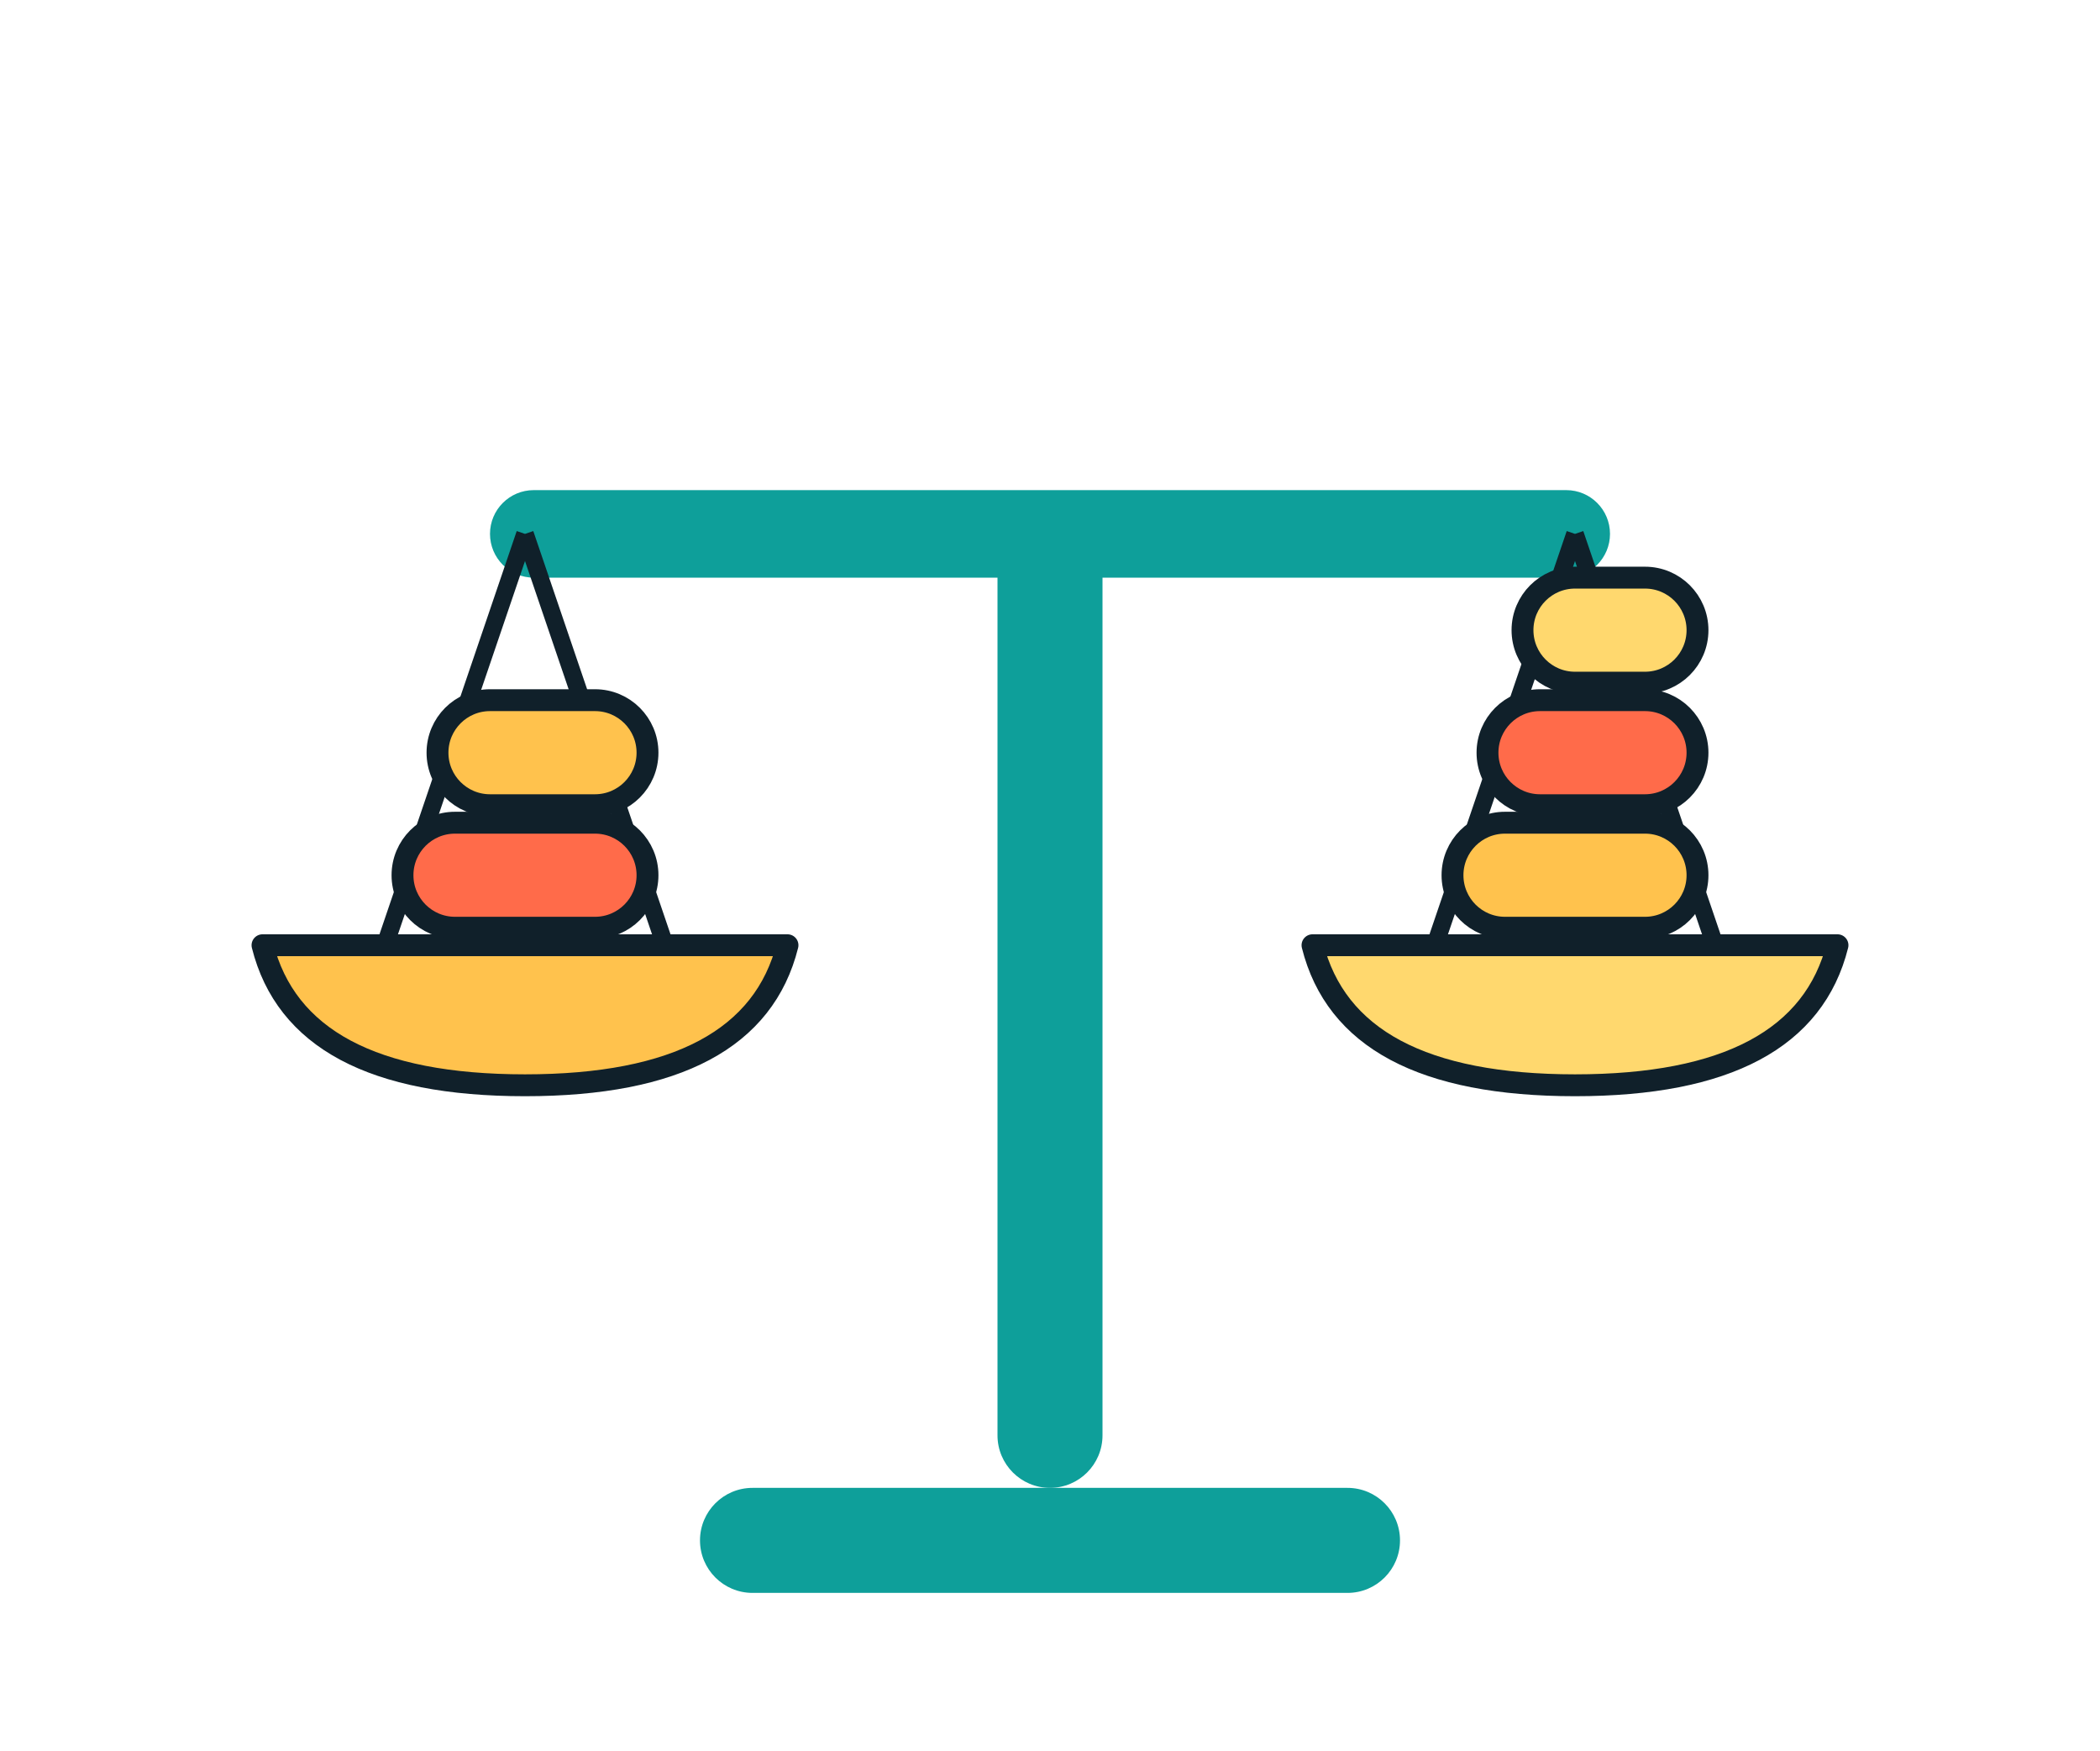
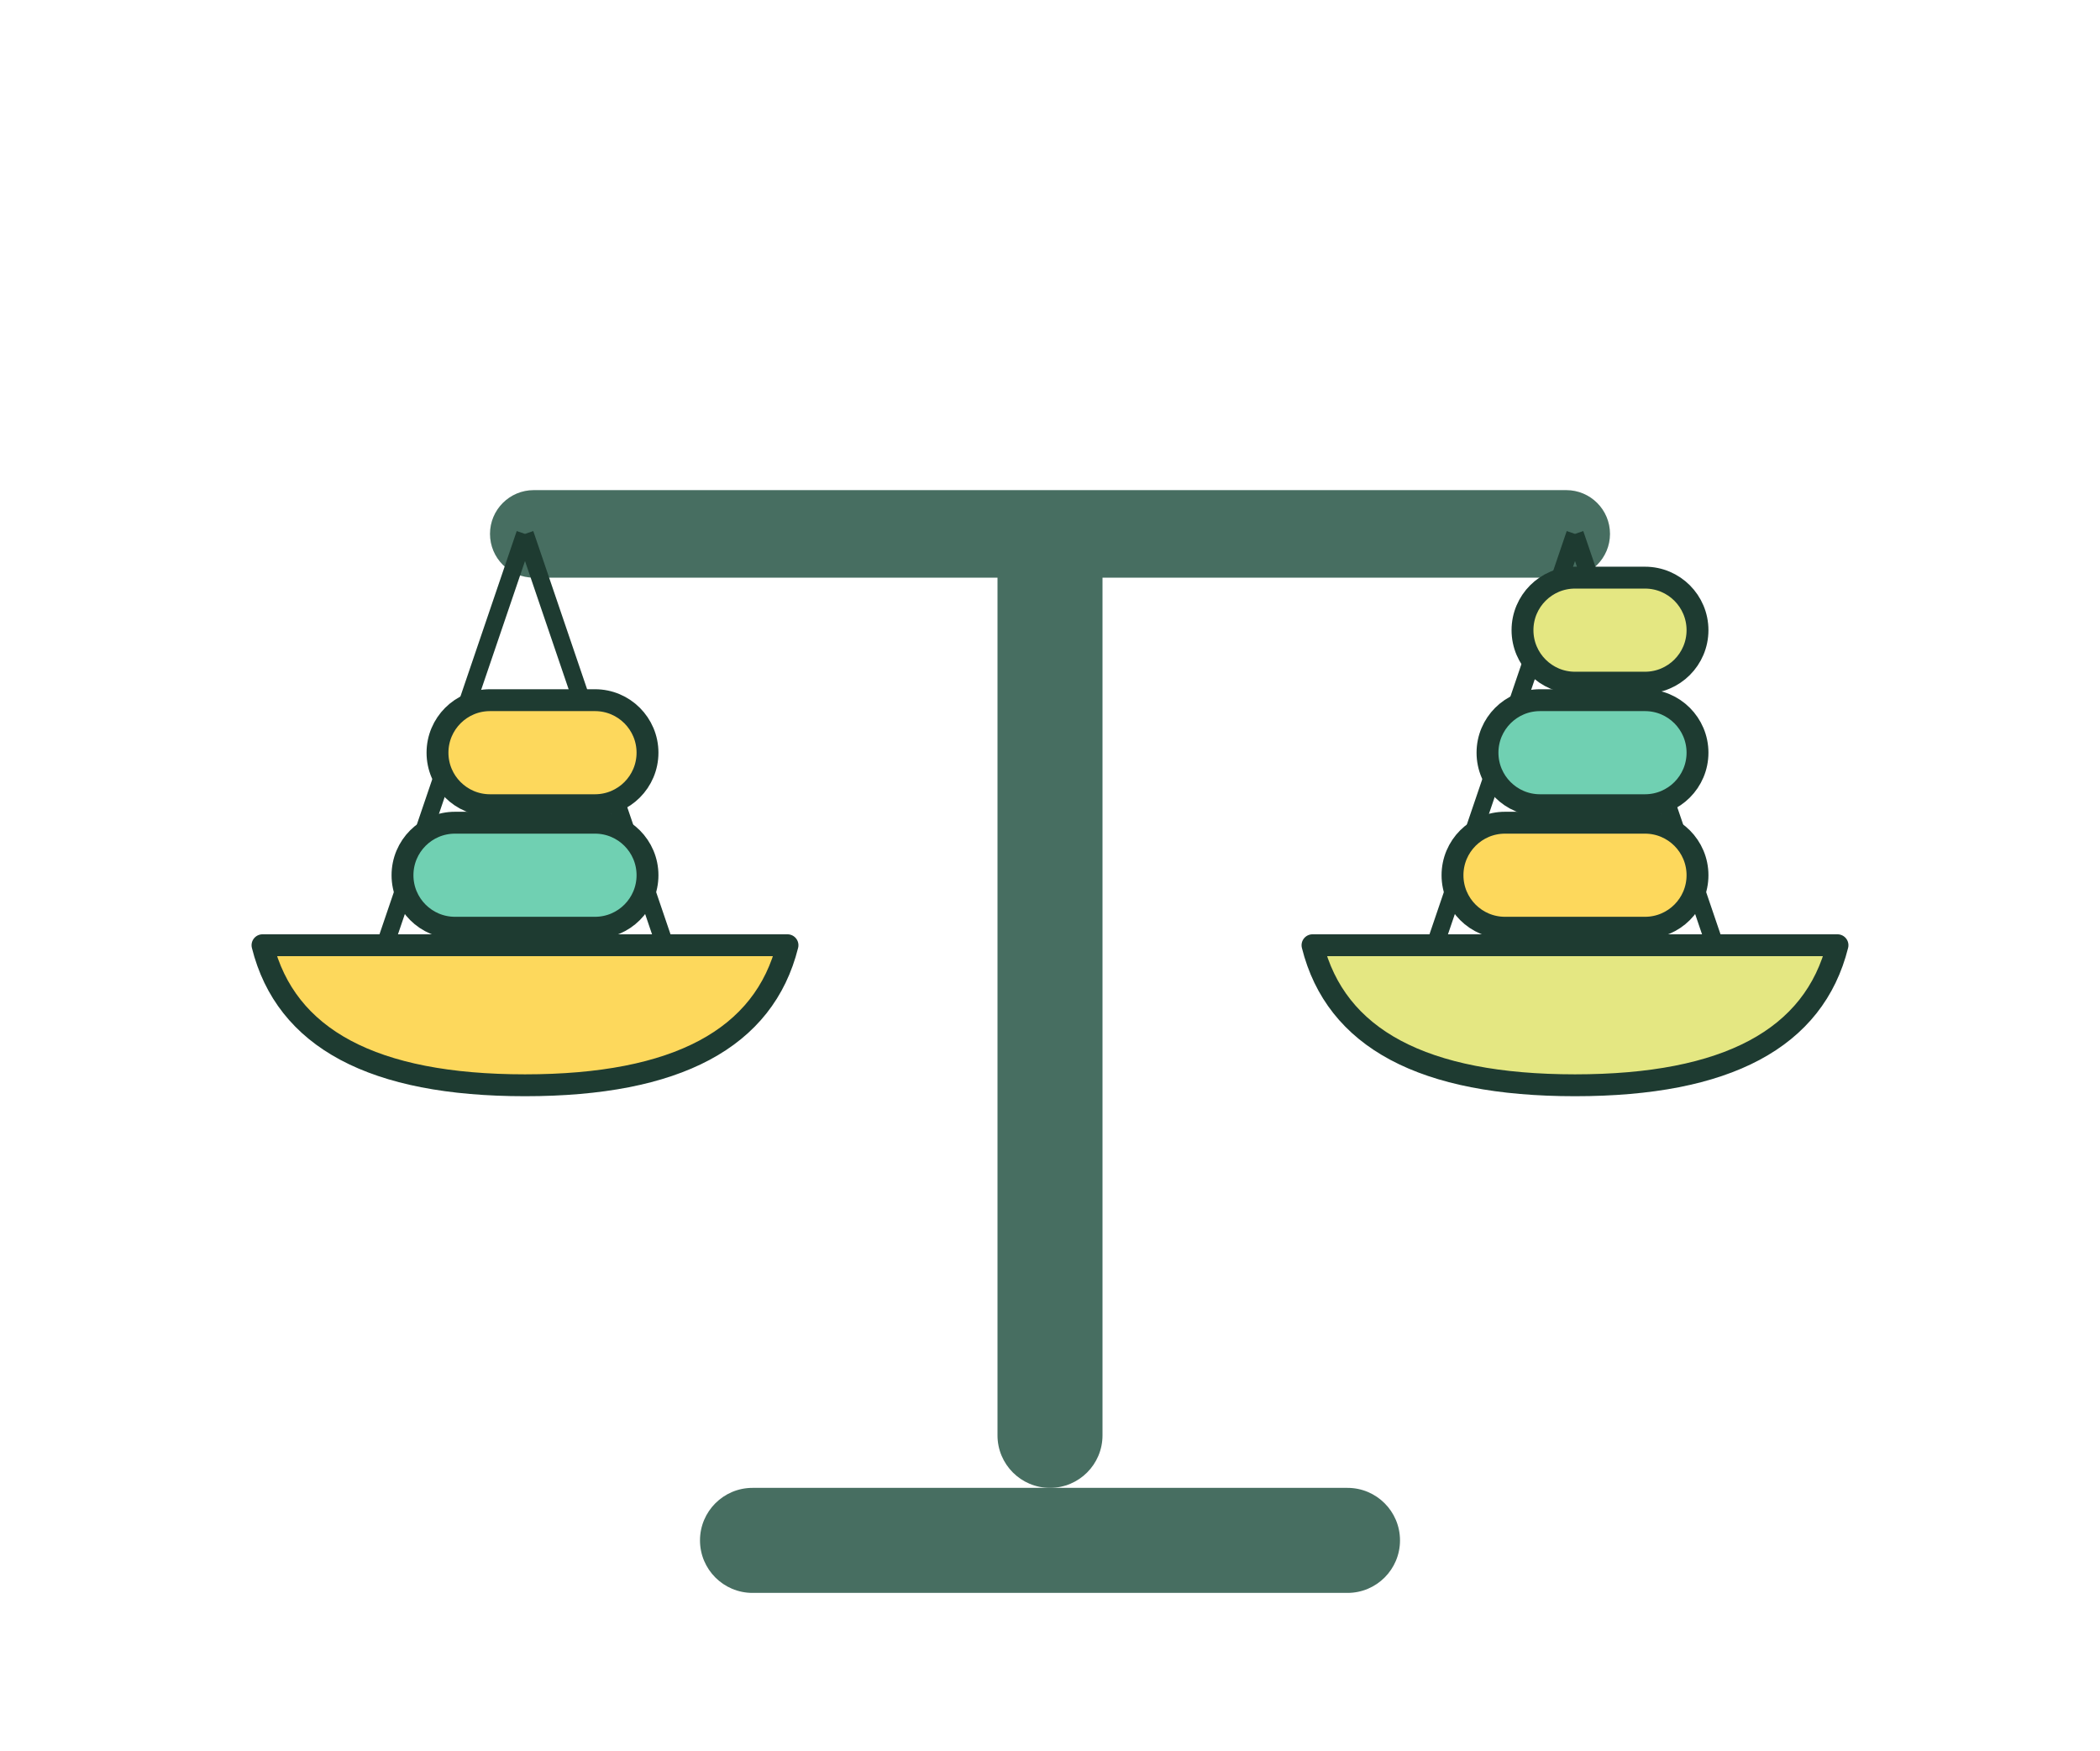
<svg xmlns="http://www.w3.org/2000/svg" viewBox="0 0 240 200" width="240" height="200" fill="none">
-   <rect x="80" y="170" width="80" height="12" rx="6" fill="#0E9F9A" />
-   <rect x="114" y="60" width="12" height="110" rx="6" fill="#0E9F9A" />
-   <rect x="56" y="56" width="128" height="10" rx="5" fill="#0E9F9A" />
-   <path d="M60 61 L44 108 M60 61 L76 108 M180 61 L164 108 M180 61 L196 108" stroke="#10202A" stroke-width="2" />
-   <path d="M30 108 H90 Q86 124 60 124 Q34 124 30 108 Z" fill="#FFC24D" stroke="#10202A" stroke-width="2.5" stroke-linejoin="round" />
-   <path d="M150 108 H210 Q206 124 180 124 Q154 124 150 108 Z" fill="#FFD86E" stroke="#10202A" stroke-width="2.5" stroke-linejoin="round" />
-   <rect x="46" y="94" width="28" height="12" rx="6" fill="#FF6B4A" stroke="#10202A" stroke-width="2.5" />
-   <rect x="50" y="80" width="24" height="12" rx="6" fill="#FFC24D" stroke="#10202A" stroke-width="2.5" />
-   <rect x="166" y="94" width="28" height="12" rx="6" fill="#FFC24D" stroke="#10202A" stroke-width="2.5" />
-   <rect x="170" y="80" width="24" height="12" rx="6" fill="#FF6B4A" stroke="#10202A" stroke-width="2.5" />
-   <rect x="174" y="66" width="20" height="12" rx="6" fill="#FFD86E" stroke="#10202A" stroke-width="2.5" />
+   <rect x="80" y="170" width="80" height="12" rx="6" fill="#476E61" />
+   <rect x="114" y="60" width="12" height="110" rx="6" fill="#476E61" />
+   <rect x="56" y="56" width="128" height="10" rx="5" fill="#476E61" />
+   <path d="M60 61 L44 108 M60 61 L76 108 M180 61 L164 108 M180 61 L196 108" stroke="#1E3B31" stroke-width="2" />
+   <path d="M30 108 H90 Q86 124 60 124 Q34 124 30 108 Z" fill="#FDD85C" stroke="#1E3B31" stroke-width="2.5" stroke-linejoin="round" />
+   <path d="M150 108 H210 Q206 124 180 124 Q154 124 150 108 Z" fill="#E4E782" stroke="#1E3B31" stroke-width="2.5" stroke-linejoin="round" />
+   <rect x="46" y="94" width="28" height="12" rx="6" fill="#70D0B2" stroke="#1E3B31" stroke-width="2.5" />
+   <rect x="50" y="80" width="24" height="12" rx="6" fill="#FDD85C" stroke="#1E3B31" stroke-width="2.5" />
+   <rect x="166" y="94" width="28" height="12" rx="6" fill="#FDD85C" stroke="#1E3B31" stroke-width="2.5" />
+   <rect x="170" y="80" width="24" height="12" rx="6" fill="#70D0B2" stroke="#1E3B31" stroke-width="2.5" />
+   <rect x="174" y="66" width="20" height="12" rx="6" fill="#E4E782" stroke="#1E3B31" stroke-width="2.5" />
</svg>
